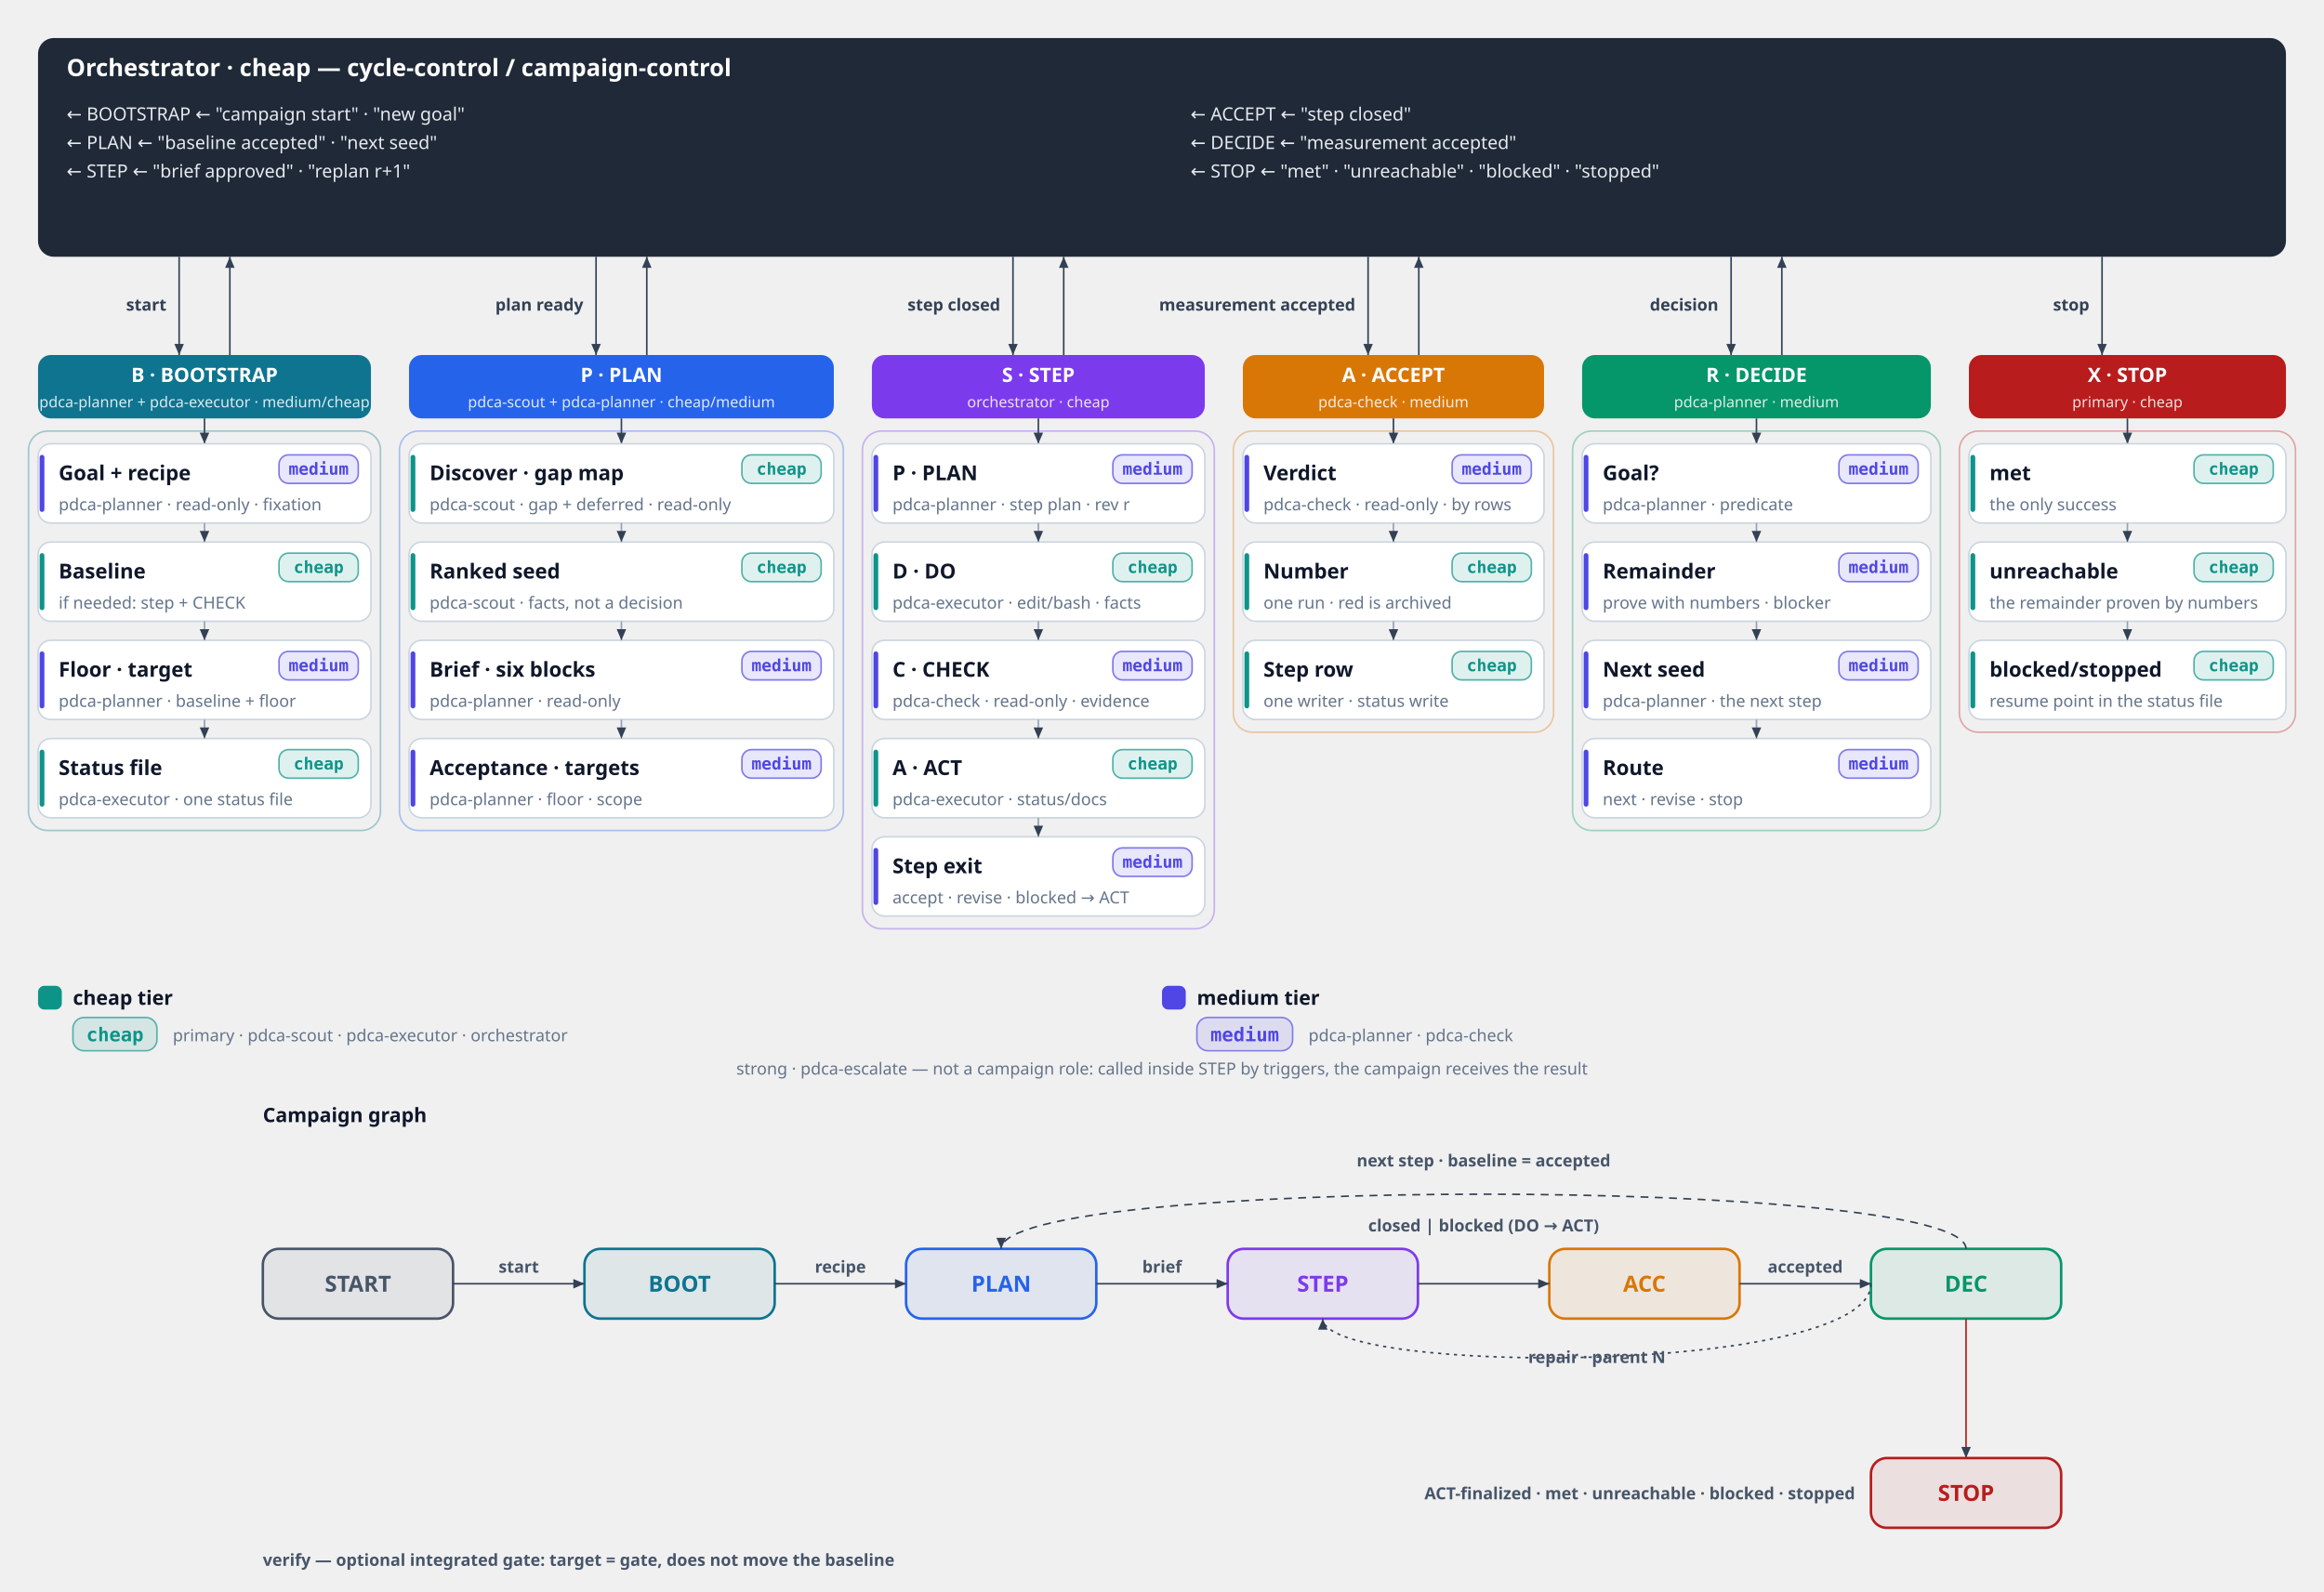
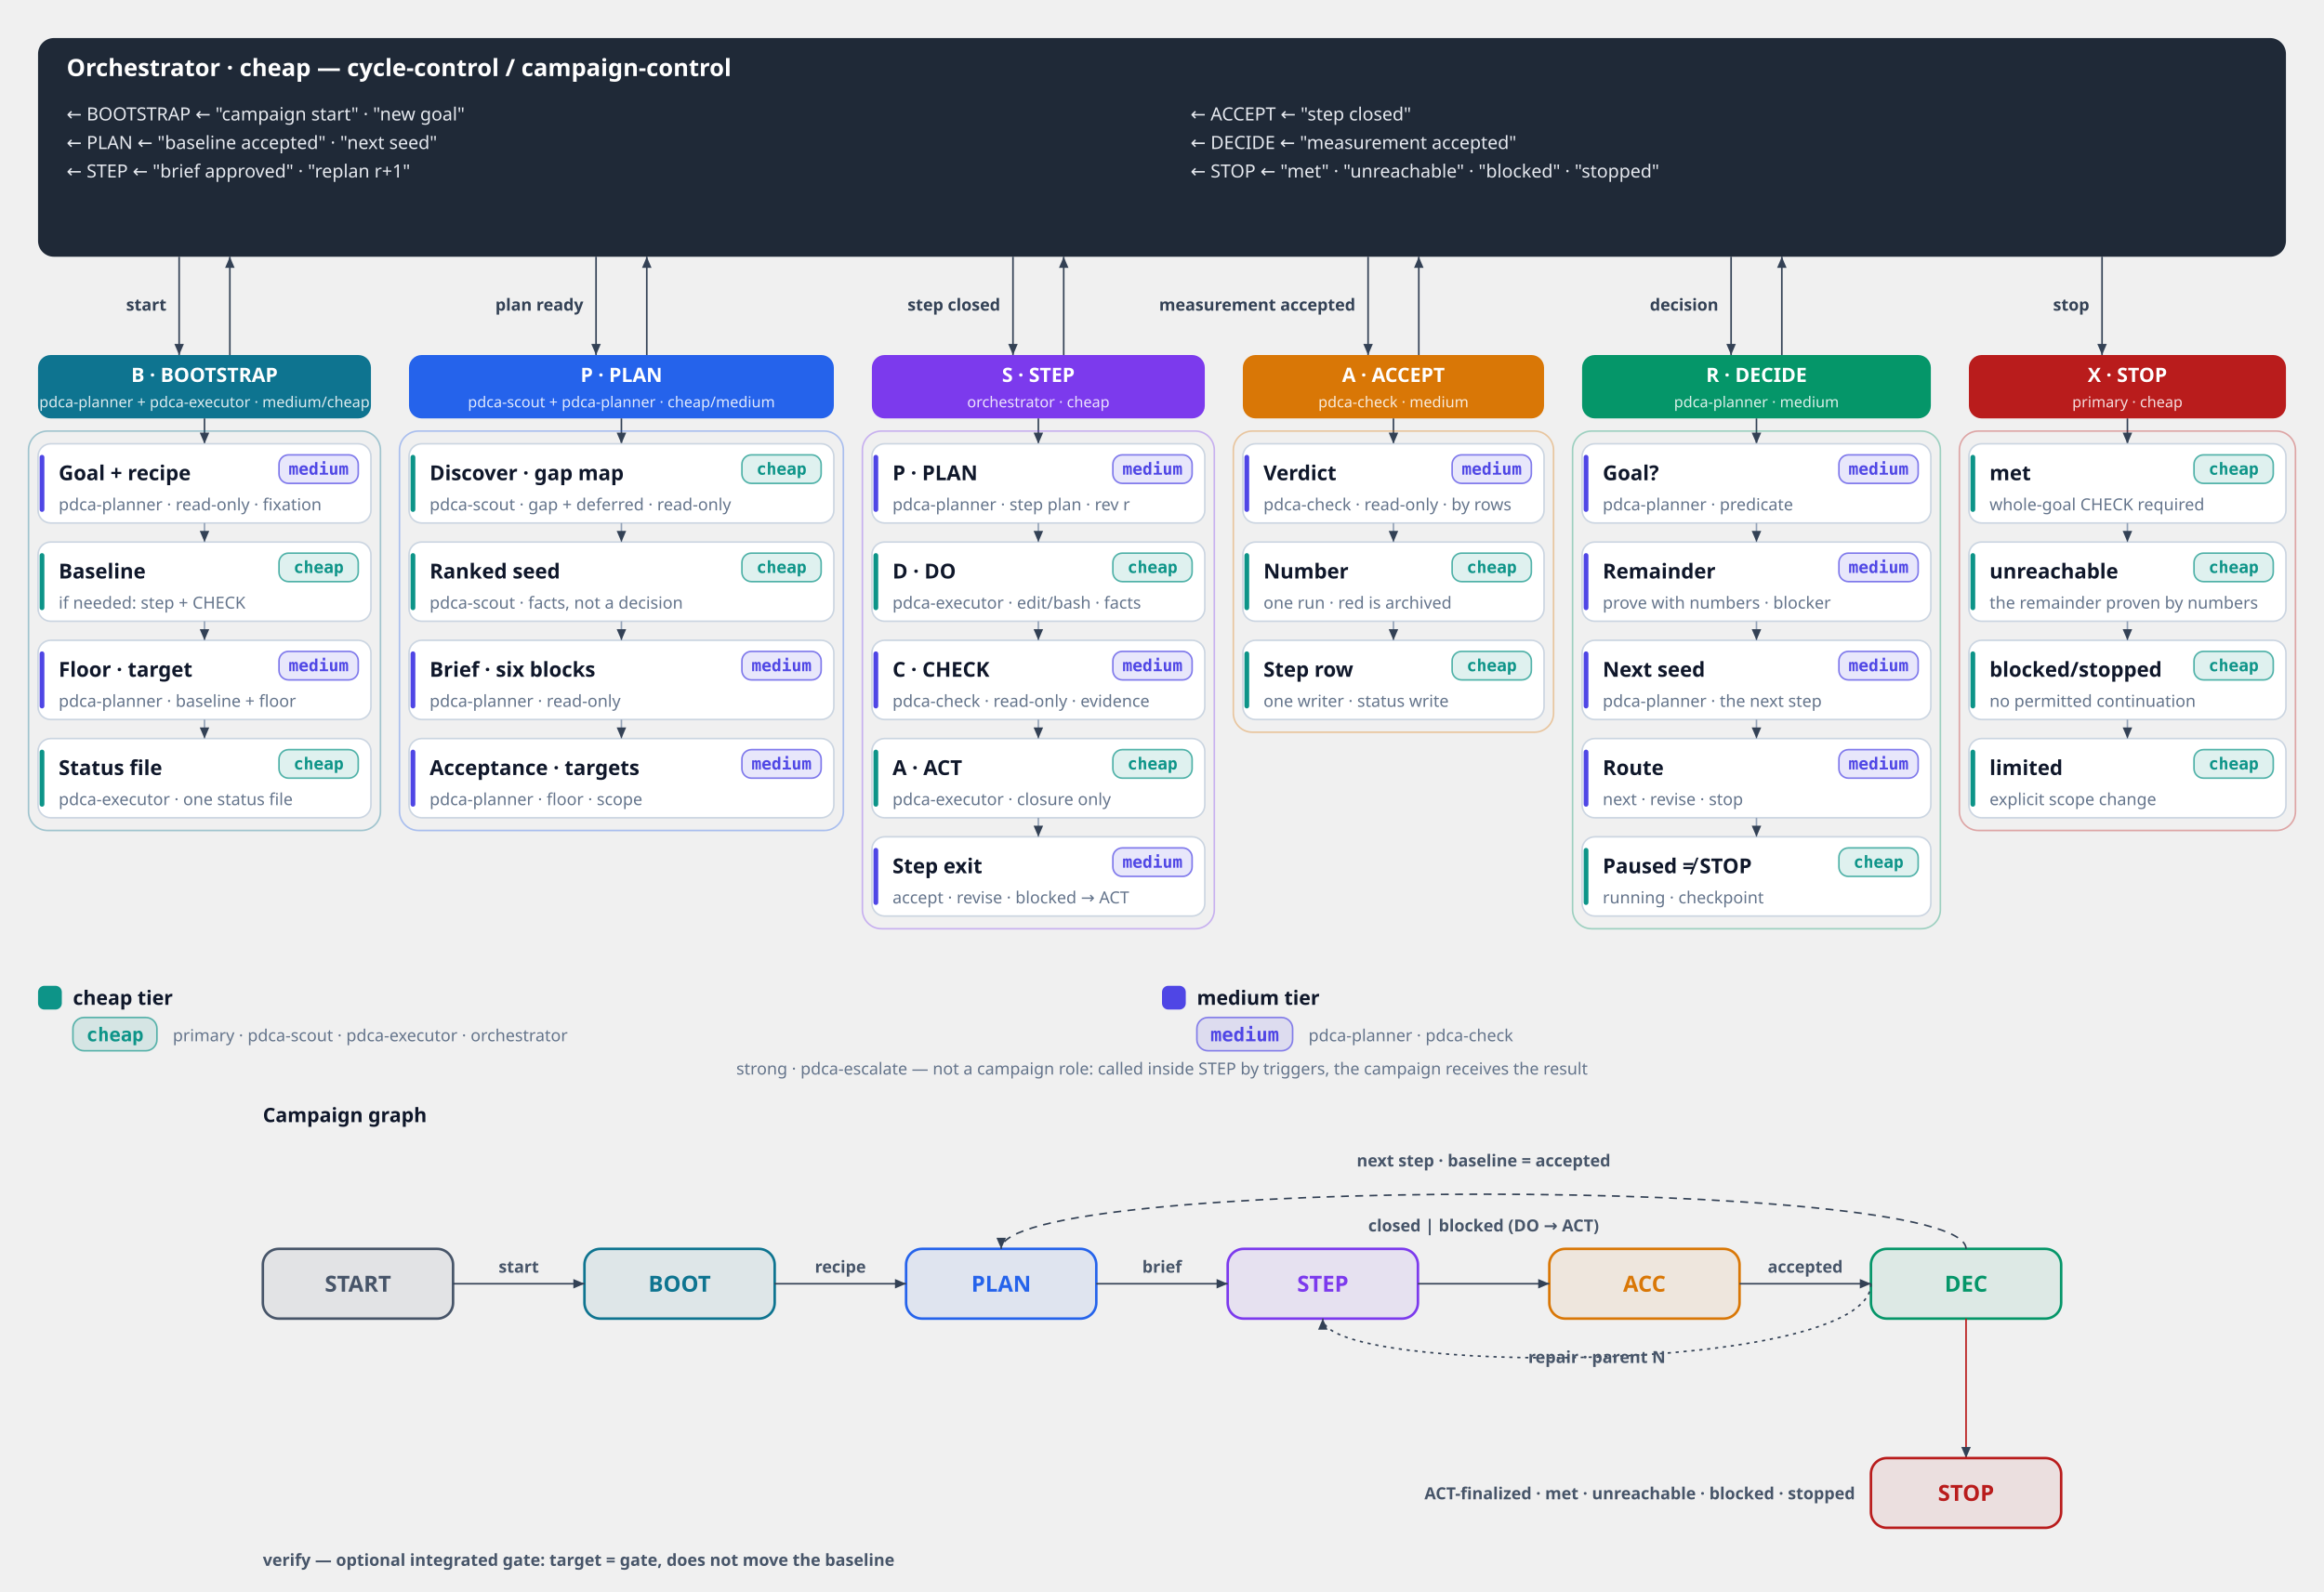
<svg xmlns="http://www.w3.org/2000/svg" viewBox="0 0 1466 1004" width="1466" font-family="Segoe UI, system-ui, sans-serif">
  <defs>
    <marker id="arrow" markerWidth="9" markerHeight="9" refX="7" refY="3" orient="auto">
      <path d="M0,0 L7,3 L0,6 Z" fill="#334155" />
    </marker>
  </defs>
  <style>
.t{font-size:13px;font-weight:600;fill:#0f172a}
.s{font-size:10.5px;fill:#64748b}
.h{font-size:12.5px;font-weight:700;fill:#ffffff}
.ho{font-size:9.5px;fill:#ffffff;fill-opacity:0.85}
.g{font-size:10.5px;font-weight:600}
.band{fill:#1f2937}
.bt{fill:#ffffff;font-size:15px;font-weight:700}
.ol{fill:#e6e9ef;font-size:11.5px}
.lt{font-size:12.5px;font-weight:700;fill:#0f172a}
.ls{font-size:10.5px;fill:#64748b}
.lm{font-family:ui-monospace,Consolas,Menlo,monospace;font-size:12px;font-weight:700}
.bm{font-family:ui-monospace,Consolas,Menlo,monospace;font-size:10.5px;font-weight:700}
.st{font-size:14px;font-weight:700}
</style>
  <rect x="24" y="24" width="1418" height="138" rx="10" class="band" />
  <text x="42" y="48" class="bt">Orchestrator · cheap — cycle-control / campaign-control</text>
  <text x="42" y="76" class="ol">← BOOTSTRAP ← "campaign start" · "new goal"</text>
  <text x="42" y="94" class="ol">← PLAN ← "baseline accepted" · "next seed"</text>
  <text x="42" y="112" class="ol">← STEP ← "brief approved" · "replan r+1"</text>
  <text x="751.0" y="76" class="ol">← ACCEPT ← "step closed"</text>
  <text x="751.0" y="94" class="ol">← DECIDE ← "measurement accepted"</text>
  <text x="751.0" y="112" class="ol">← STOP ← "met" · "unreachable" · "blocked" · "stopped"</text>
  <rect x="24" y="224" width="210" height="40" rx="8" fill="#0e7490" />
  <text x="129.0" y="241" class="h" text-anchor="middle">B · BOOTSTRAP</text>
  <text x="129.0" y="257" class="ho" text-anchor="middle">pdca-planner + pdca-executor · medium/cheap</text>
  <polyline points="129.0,264 129.0,280" fill="none" stroke="#334155" marker-end="url(#arrow)" />
  <rect x="24" y="280" width="210" height="50" rx="8" fill="#ffffff" stroke="#cbd5e1" stroke-width="1" />
  <rect x="25" y="287" width="3" height="36" rx="1.5" fill="#4f46e5" />
  <rect x="176" y="287" width="50" height="18" rx="6" fill="#4f46e5" fill-opacity="0.13" stroke="#4f46e5" stroke-opacity="0.7" />
  <text x="201.0" y="299.5" class="bm" fill="#4f46e5" text-anchor="middle">medium</text>
  <text x="37" y="303" class="t">Goal + recipe</text>
  <text x="37" y="322" class="s">pdca-planner · read-only · fixation</text>
  <rect x="24" y="342" width="210" height="50" rx="8" fill="#ffffff" stroke="#cbd5e1" stroke-width="1" />
  <rect x="25" y="349" width="3" height="36" rx="1.5" fill="#0d9488" />
  <rect x="176" y="349" width="50" height="18" rx="6" fill="#0d9488" fill-opacity="0.13" stroke="#0d9488" stroke-opacity="0.7" />
  <text x="201.0" y="361.5" class="bm" fill="#0d9488" text-anchor="middle">cheap</text>
  <text x="37" y="365" class="t">Baseline</text>
  <text x="37" y="384" class="s">if needed: step + CHECK</text>
  <polyline points="129.0,330 129.0,342" fill="none" stroke="#94a3b8" marker-end="url(#arrow)" />
  <rect x="24" y="404" width="210" height="50" rx="8" fill="#ffffff" stroke="#cbd5e1" stroke-width="1" />
  <rect x="25" y="411" width="3" height="36" rx="1.5" fill="#4f46e5" />
  <rect x="176" y="411" width="50" height="18" rx="6" fill="#4f46e5" fill-opacity="0.13" stroke="#4f46e5" stroke-opacity="0.7" />
  <text x="201.0" y="423.5" class="bm" fill="#4f46e5" text-anchor="middle">medium</text>
  <text x="37" y="427" class="t">Floor · target</text>
  <text x="37" y="446" class="s">pdca-planner · baseline + floor</text>
  <polyline points="129.0,392 129.0,404" fill="none" stroke="#94a3b8" marker-end="url(#arrow)" />
  <rect x="24" y="466" width="210" height="50" rx="8" fill="#ffffff" stroke="#cbd5e1" stroke-width="1" />
  <rect x="25" y="473" width="3" height="36" rx="1.5" fill="#0d9488" />
  <rect x="176" y="473" width="50" height="18" rx="6" fill="#0d9488" fill-opacity="0.13" stroke="#0d9488" stroke-opacity="0.7" />
  <text x="201.0" y="485.5" class="bm" fill="#0d9488" text-anchor="middle">cheap</text>
  <text x="37" y="489" class="t">Status file</text>
  <text x="37" y="508" class="s">pdca-executor · one status file</text>
  <polyline points="129.0,454 129.0,466" fill="none" stroke="#94a3b8" marker-end="url(#arrow)" />
  <rect x="18" y="272" width="222" height="252" rx="12" fill="none" stroke="#0e7490" stroke-opacity="0.35" stroke-width="1" />
  <rect x="258" y="224" width="268" height="40" rx="8" fill="#2563eb" />
  <text x="392.0" y="241" class="h" text-anchor="middle">P · PLAN</text>
  <text x="392.0" y="257" class="ho" text-anchor="middle">pdca-scout + pdca-planner · cheap/medium</text>
  <polyline points="392.0,264 392.0,280" fill="none" stroke="#334155" marker-end="url(#arrow)" />
  <rect x="258" y="280" width="268" height="50" rx="8" fill="#ffffff" stroke="#cbd5e1" stroke-width="1" />
  <rect x="259" y="287" width="3" height="36" rx="1.5" fill="#0d9488" />
  <rect x="468" y="287" width="50" height="18" rx="6" fill="#0d9488" fill-opacity="0.13" stroke="#0d9488" stroke-opacity="0.7" />
  <text x="493.0" y="299.5" class="bm" fill="#0d9488" text-anchor="middle">cheap</text>
  <text x="271" y="303" class="t">Discover · gap map</text>
  <text x="271" y="322" class="s">pdca-scout · gap + deferred · read-only</text>
  <rect x="258" y="342" width="268" height="50" rx="8" fill="#ffffff" stroke="#cbd5e1" stroke-width="1" />
  <rect x="259" y="349" width="3" height="36" rx="1.5" fill="#0d9488" />
  <rect x="468" y="349" width="50" height="18" rx="6" fill="#0d9488" fill-opacity="0.13" stroke="#0d9488" stroke-opacity="0.7" />
  <text x="493.0" y="361.5" class="bm" fill="#0d9488" text-anchor="middle">cheap</text>
  <text x="271" y="365" class="t">Ranked seed</text>
  <text x="271" y="384" class="s">pdca-scout · facts, not a decision</text>
  <polyline points="392.0,330 392.0,342" fill="none" stroke="#94a3b8" marker-end="url(#arrow)" />
  <rect x="258" y="404" width="268" height="50" rx="8" fill="#ffffff" stroke="#cbd5e1" stroke-width="1" />
  <rect x="259" y="411" width="3" height="36" rx="1.5" fill="#4f46e5" />
  <rect x="468" y="411" width="50" height="18" rx="6" fill="#4f46e5" fill-opacity="0.13" stroke="#4f46e5" stroke-opacity="0.7" />
  <text x="493.0" y="423.5" class="bm" fill="#4f46e5" text-anchor="middle">medium</text>
  <text x="271" y="427" class="t">Brief · six blocks</text>
  <text x="271" y="446" class="s">pdca-planner · read-only</text>
  <polyline points="392.0,392 392.0,404" fill="none" stroke="#94a3b8" marker-end="url(#arrow)" />
  <rect x="258" y="466" width="268" height="50" rx="8" fill="#ffffff" stroke="#cbd5e1" stroke-width="1" />
  <rect x="259" y="473" width="3" height="36" rx="1.5" fill="#4f46e5" />
  <rect x="468" y="473" width="50" height="18" rx="6" fill="#4f46e5" fill-opacity="0.13" stroke="#4f46e5" stroke-opacity="0.7" />
  <text x="493.0" y="485.5" class="bm" fill="#4f46e5" text-anchor="middle">medium</text>
  <text x="271" y="489" class="t">Acceptance · targets</text>
  <text x="271" y="508" class="s">pdca-planner · floor · scope</text>
  <polyline points="392.0,454 392.0,466" fill="none" stroke="#94a3b8" marker-end="url(#arrow)" />
  <rect x="252" y="272" width="280" height="252" rx="12" fill="none" stroke="#2563eb" stroke-opacity="0.35" stroke-width="1" />
  <rect x="550" y="224" width="210" height="40" rx="8" fill="#7c3aed" />
  <text x="655.0" y="241" class="h" text-anchor="middle">S · STEP</text>
  <text x="655.0" y="257" class="ho" text-anchor="middle">orchestrator · cheap</text>
  <polyline points="655.0,264 655.0,280" fill="none" stroke="#334155" marker-end="url(#arrow)" />
  <rect x="550" y="280" width="210" height="50" rx="8" fill="#ffffff" stroke="#cbd5e1" stroke-width="1" />
  <rect x="551" y="287" width="3" height="36" rx="1.5" fill="#4f46e5" />
  <rect x="702" y="287" width="50" height="18" rx="6" fill="#4f46e5" fill-opacity="0.13" stroke="#4f46e5" stroke-opacity="0.7" />
  <text x="727.0" y="299.5" class="bm" fill="#4f46e5" text-anchor="middle">medium</text>
  <text x="563" y="303" class="t">P · PLAN</text>
  <text x="563" y="322" class="s">pdca-planner · step plan · rev r</text>
  <rect x="550" y="342" width="210" height="50" rx="8" fill="#ffffff" stroke="#cbd5e1" stroke-width="1" />
  <rect x="551" y="349" width="3" height="36" rx="1.5" fill="#0d9488" />
  <rect x="702" y="349" width="50" height="18" rx="6" fill="#0d9488" fill-opacity="0.13" stroke="#0d9488" stroke-opacity="0.7" />
  <text x="727.0" y="361.5" class="bm" fill="#0d9488" text-anchor="middle">cheap</text>
  <text x="563" y="365" class="t">D · DO</text>
  <text x="563" y="384" class="s">pdca-executor · edit/bash · facts</text>
  <polyline points="655.0,330 655.0,342" fill="none" stroke="#94a3b8" marker-end="url(#arrow)" />
  <rect x="550" y="404" width="210" height="50" rx="8" fill="#ffffff" stroke="#cbd5e1" stroke-width="1" />
  <rect x="551" y="411" width="3" height="36" rx="1.5" fill="#4f46e5" />
  <rect x="702" y="411" width="50" height="18" rx="6" fill="#4f46e5" fill-opacity="0.13" stroke="#4f46e5" stroke-opacity="0.7" />
  <text x="727.0" y="423.5" class="bm" fill="#4f46e5" text-anchor="middle">medium</text>
  <text x="563" y="427" class="t">C · CHECK</text>
  <text x="563" y="446" class="s">pdca-check · read-only · evidence</text>
  <polyline points="655.0,392 655.0,404" fill="none" stroke="#94a3b8" marker-end="url(#arrow)" />
  <rect x="550" y="466" width="210" height="50" rx="8" fill="#ffffff" stroke="#cbd5e1" stroke-width="1" />
  <rect x="551" y="473" width="3" height="36" rx="1.5" fill="#0d9488" />
  <rect x="702" y="473" width="50" height="18" rx="6" fill="#0d9488" fill-opacity="0.13" stroke="#0d9488" stroke-opacity="0.7" />
  <text x="727.0" y="485.5" class="bm" fill="#0d9488" text-anchor="middle">cheap</text>
  <text x="563" y="489" class="t">A · ACT</text>
-   <text x="563" y="508" class="s">pdca-executor · status/docs</text>
+   <text x="563" y="508" class="s">pdca-executor · closure only</text>
  <polyline points="655.0,454 655.0,466" fill="none" stroke="#94a3b8" marker-end="url(#arrow)" />
  <rect x="550" y="528" width="210" height="50" rx="8" fill="#ffffff" stroke="#cbd5e1" stroke-width="1" />
  <rect x="551" y="535" width="3" height="36" rx="1.5" fill="#4f46e5" />
  <rect x="702" y="535" width="50" height="18" rx="6" fill="#4f46e5" fill-opacity="0.13" stroke="#4f46e5" stroke-opacity="0.7" />
  <text x="727.0" y="547.5" class="bm" fill="#4f46e5" text-anchor="middle">medium</text>
  <text x="563" y="551" class="t">Step exit</text>
  <text x="563" y="570" class="s">accept · revise · blocked → ACT</text>
  <polyline points="655.0,516 655.0,528" fill="none" stroke="#94a3b8" marker-end="url(#arrow)" />
  <rect x="544" y="272" width="222" height="314" rx="12" fill="none" stroke="#7c3aed" stroke-opacity="0.35" stroke-width="1" />
  <rect x="784" y="224" width="190" height="40" rx="8" fill="#d97706" />
  <text x="879.0" y="241" class="h" text-anchor="middle">A · ACCEPT</text>
  <text x="879.0" y="257" class="ho" text-anchor="middle">pdca-check · medium</text>
  <polyline points="879.0,264 879.0,280" fill="none" stroke="#334155" marker-end="url(#arrow)" />
  <rect x="784" y="280" width="190" height="50" rx="8" fill="#ffffff" stroke="#cbd5e1" stroke-width="1" />
  <rect x="785" y="287" width="3" height="36" rx="1.5" fill="#4f46e5" />
  <rect x="916" y="287" width="50" height="18" rx="6" fill="#4f46e5" fill-opacity="0.13" stroke="#4f46e5" stroke-opacity="0.7" />
  <text x="941.0" y="299.5" class="bm" fill="#4f46e5" text-anchor="middle">medium</text>
  <text x="797" y="303" class="t">Verdict</text>
  <text x="797" y="322" class="s">pdca-check · read-only · by rows</text>
  <rect x="784" y="342" width="190" height="50" rx="8" fill="#ffffff" stroke="#cbd5e1" stroke-width="1" />
  <rect x="785" y="349" width="3" height="36" rx="1.5" fill="#0d9488" />
  <rect x="916" y="349" width="50" height="18" rx="6" fill="#0d9488" fill-opacity="0.13" stroke="#0d9488" stroke-opacity="0.7" />
  <text x="941.0" y="361.5" class="bm" fill="#0d9488" text-anchor="middle">cheap</text>
  <text x="797" y="365" class="t">Number</text>
  <text x="797" y="384" class="s">one run · red is archived</text>
  <polyline points="879.0,330 879.0,342" fill="none" stroke="#94a3b8" marker-end="url(#arrow)" />
  <rect x="784" y="404" width="190" height="50" rx="8" fill="#ffffff" stroke="#cbd5e1" stroke-width="1" />
  <rect x="785" y="411" width="3" height="36" rx="1.5" fill="#0d9488" />
  <rect x="916" y="411" width="50" height="18" rx="6" fill="#0d9488" fill-opacity="0.13" stroke="#0d9488" stroke-opacity="0.7" />
  <text x="941.0" y="423.5" class="bm" fill="#0d9488" text-anchor="middle">cheap</text>
  <text x="797" y="427" class="t">Step row</text>
  <text x="797" y="446" class="s">one writer · status write</text>
  <polyline points="879.0,392 879.0,404" fill="none" stroke="#94a3b8" marker-end="url(#arrow)" />
  <rect x="778" y="272" width="202" height="190" rx="12" fill="none" stroke="#d97706" stroke-opacity="0.35" stroke-width="1" />
  <rect x="998" y="224" width="220" height="40" rx="8" fill="#059669" />
  <text x="1108.0" y="241" class="h" text-anchor="middle">R · DECIDE</text>
  <text x="1108.0" y="257" class="ho" text-anchor="middle">pdca-planner · medium</text>
  <polyline points="1108.0,264 1108.0,280" fill="none" stroke="#334155" marker-end="url(#arrow)" />
  <rect x="998" y="280" width="220" height="50" rx="8" fill="#ffffff" stroke="#cbd5e1" stroke-width="1" />
  <rect x="999" y="287" width="3" height="36" rx="1.5" fill="#4f46e5" />
  <rect x="1160" y="287" width="50" height="18" rx="6" fill="#4f46e5" fill-opacity="0.13" stroke="#4f46e5" stroke-opacity="0.7" />
  <text x="1185.0" y="299.5" class="bm" fill="#4f46e5" text-anchor="middle">medium</text>
  <text x="1011" y="303" class="t">Goal?</text>
  <text x="1011" y="322" class="s">pdca-planner · predicate</text>
  <rect x="998" y="342" width="220" height="50" rx="8" fill="#ffffff" stroke="#cbd5e1" stroke-width="1" />
  <rect x="999" y="349" width="3" height="36" rx="1.5" fill="#4f46e5" />
  <rect x="1160" y="349" width="50" height="18" rx="6" fill="#4f46e5" fill-opacity="0.13" stroke="#4f46e5" stroke-opacity="0.7" />
  <text x="1185.0" y="361.5" class="bm" fill="#4f46e5" text-anchor="middle">medium</text>
  <text x="1011" y="365" class="t">Remainder</text>
  <text x="1011" y="384" class="s">prove with numbers · blocker</text>
  <polyline points="1108.0,330 1108.0,342" fill="none" stroke="#94a3b8" marker-end="url(#arrow)" />
  <rect x="998" y="404" width="220" height="50" rx="8" fill="#ffffff" stroke="#cbd5e1" stroke-width="1" />
  <rect x="999" y="411" width="3" height="36" rx="1.5" fill="#4f46e5" />
  <rect x="1160" y="411" width="50" height="18" rx="6" fill="#4f46e5" fill-opacity="0.13" stroke="#4f46e5" stroke-opacity="0.7" />
  <text x="1185.0" y="423.5" class="bm" fill="#4f46e5" text-anchor="middle">medium</text>
  <text x="1011" y="427" class="t">Next seed</text>
  <text x="1011" y="446" class="s">pdca-planner · the next step</text>
  <polyline points="1108.0,392 1108.0,404" fill="none" stroke="#94a3b8" marker-end="url(#arrow)" />
  <rect x="998" y="466" width="220" height="50" rx="8" fill="#ffffff" stroke="#cbd5e1" stroke-width="1" />
  <rect x="999" y="473" width="3" height="36" rx="1.5" fill="#4f46e5" />
  <rect x="1160" y="473" width="50" height="18" rx="6" fill="#4f46e5" fill-opacity="0.13" stroke="#4f46e5" stroke-opacity="0.7" />
  <text x="1185.0" y="485.5" class="bm" fill="#4f46e5" text-anchor="middle">medium</text>
  <text x="1011" y="489" class="t">Route</text>
  <text x="1011" y="508" class="s">next · revise · stop</text>
  <polyline points="1108.0,454 1108.0,466" fill="none" stroke="#94a3b8" marker-end="url(#arrow)" />
-   <rect x="992" y="272" width="232" height="252" rx="12" fill="none" stroke="#059669" stroke-opacity="0.35" stroke-width="1" />
+   <rect x="998" y="528" width="220" height="50" rx="8" fill="#ffffff" stroke="#cbd5e1" stroke-width="1" />
+   <rect x="999" y="535" width="3" height="36" rx="1.5" fill="#0d9488" />
+   <rect x="1160" y="535" width="50" height="18" rx="6" fill="#0d9488" fill-opacity="0.13" stroke="#0d9488" stroke-opacity="0.7" />
+   <text x="1185.0" y="547.5" class="bm" fill="#0d9488" text-anchor="middle">cheap</text>
+   <text x="1011" y="551" class="t">Paused ≠ STOP</text>
+   <text x="1011" y="570" class="s">running · checkpoint</text>
+   <polyline points="1108.0,516 1108.0,528" fill="none" stroke="#94a3b8" marker-end="url(#arrow)" />
+   <rect x="992" y="272" width="232" height="314" rx="12" fill="none" stroke="#059669" stroke-opacity="0.35" stroke-width="1" />
  <rect x="1242" y="224" width="200" height="40" rx="8" fill="#b91c1c" />
  <text x="1342.0" y="241" class="h" text-anchor="middle">X · STOP</text>
  <text x="1342.0" y="257" class="ho" text-anchor="middle">primary · cheap</text>
  <polyline points="1342.0,264 1342.0,280" fill="none" stroke="#334155" marker-end="url(#arrow)" />
  <rect x="1242" y="280" width="200" height="50" rx="8" fill="#ffffff" stroke="#cbd5e1" stroke-width="1" />
  <rect x="1243" y="287" width="3" height="36" rx="1.5" fill="#0d9488" />
  <rect x="1384" y="287" width="50" height="18" rx="6" fill="#0d9488" fill-opacity="0.13" stroke="#0d9488" stroke-opacity="0.7" />
  <text x="1409.0" y="299.5" class="bm" fill="#0d9488" text-anchor="middle">cheap</text>
  <text x="1255" y="303" class="t">met</text>
-   <text x="1255" y="322" class="s">the only success</text>
+   <text x="1255" y="322" class="s">whole-goal CHECK required</text>
  <rect x="1242" y="342" width="200" height="50" rx="8" fill="#ffffff" stroke="#cbd5e1" stroke-width="1" />
  <rect x="1243" y="349" width="3" height="36" rx="1.5" fill="#0d9488" />
  <rect x="1384" y="349" width="50" height="18" rx="6" fill="#0d9488" fill-opacity="0.13" stroke="#0d9488" stroke-opacity="0.7" />
  <text x="1409.0" y="361.5" class="bm" fill="#0d9488" text-anchor="middle">cheap</text>
  <text x="1255" y="365" class="t">unreachable</text>
  <text x="1255" y="384" class="s">the remainder proven by numbers</text>
  <polyline points="1342.0,330 1342.0,342" fill="none" stroke="#94a3b8" marker-end="url(#arrow)" />
  <rect x="1242" y="404" width="200" height="50" rx="8" fill="#ffffff" stroke="#cbd5e1" stroke-width="1" />
  <rect x="1243" y="411" width="3" height="36" rx="1.5" fill="#0d9488" />
  <rect x="1384" y="411" width="50" height="18" rx="6" fill="#0d9488" fill-opacity="0.13" stroke="#0d9488" stroke-opacity="0.7" />
  <text x="1409.0" y="423.5" class="bm" fill="#0d9488" text-anchor="middle">cheap</text>
  <text x="1255" y="427" class="t">blocked/stopped</text>
-   <text x="1255" y="446" class="s">resume point in the status file</text>
+   <text x="1255" y="446" class="s">no permitted continuation</text>
  <polyline points="1342.0,392 1342.0,404" fill="none" stroke="#94a3b8" marker-end="url(#arrow)" />
-   <rect x="1236" y="272" width="212" height="190" rx="12" fill="none" stroke="#b91c1c" stroke-opacity="0.35" stroke-width="1" />
+   <rect x="1242" y="466" width="200" height="50" rx="8" fill="#ffffff" stroke="#cbd5e1" stroke-width="1" />
+   <rect x="1243" y="473" width="3" height="36" rx="1.5" fill="#0d9488" />
+   <rect x="1384" y="473" width="50" height="18" rx="6" fill="#0d9488" fill-opacity="0.13" stroke="#0d9488" stroke-opacity="0.7" />
+   <text x="1409.0" y="485.5" class="bm" fill="#0d9488" text-anchor="middle">cheap</text>
+   <text x="1255" y="489" class="t">limited</text>
+   <text x="1255" y="508" class="s">explicit scope change</text>
+   <polyline points="1342.0,454 1342.0,466" fill="none" stroke="#94a3b8" marker-end="url(#arrow)" />
+   <rect x="1236" y="272" width="212" height="252" rx="12" fill="none" stroke="#b91c1c" stroke-opacity="0.35" stroke-width="1" />
  <polyline points="113.0,162 113.0,224" fill="none" stroke="#334155" data-edge-id="dispatch_b" marker-end="url(#arrow)" />
  <text x="105.0" y="196.0" class="g" fill="#334155" text-anchor="end">start</text>
  <polyline points="145.0,224 145.0,162" fill="none" stroke="#334155" data-edge-id="return_b" marker-end="url(#arrow)" />
  <polyline points="376.0,162 376.0,224" fill="none" stroke="#334155" data-edge-id="dispatch_p" marker-end="url(#arrow)" />
  <text x="368.0" y="196.0" class="g" fill="#334155" text-anchor="end">plan ready</text>
  <polyline points="408.0,224 408.0,162" fill="none" stroke="#334155" data-edge-id="return_p" marker-end="url(#arrow)" />
  <polyline points="639.0,162 639.0,224" fill="none" stroke="#334155" data-edge-id="dispatch_s" marker-end="url(#arrow)" />
  <text x="631.0" y="196.0" class="g" fill="#334155" text-anchor="end">step closed</text>
  <polyline points="671.0,224 671.0,162" fill="none" stroke="#334155" data-edge-id="return_s" marker-end="url(#arrow)" />
  <polyline points="863.0,162 863.0,224" fill="none" stroke="#334155" data-edge-id="dispatch_a" marker-end="url(#arrow)" />
  <text x="855.0" y="196.0" class="g" fill="#334155" text-anchor="end">measurement accepted</text>
  <polyline points="895.0,224 895.0,162" fill="none" stroke="#334155" data-edge-id="return_a" marker-end="url(#arrow)" />
  <polyline points="1092.0,162 1092.0,224" fill="none" stroke="#334155" data-edge-id="dispatch_r" marker-end="url(#arrow)" />
  <text x="1084.0" y="196.0" class="g" fill="#334155" text-anchor="end">decision</text>
  <polyline points="1124.0,224 1124.0,162" fill="none" stroke="#334155" data-edge-id="return_r" marker-end="url(#arrow)" />
  <polyline points="1326.0,162 1326.0,224" fill="none" stroke="#334155" data-edge-id="dispatch_x" marker-end="url(#arrow)" />
  <text x="1318.0" y="196.0" class="g" fill="#334155" text-anchor="end">stop</text>
  <rect x="24.0" y="622" width="15" height="15" rx="4" fill="#0d9488" />
  <text x="46.0" y="634" class="lt">cheap tier</text>
  <rect x="46.0" y="642" width="53.0" height="21" rx="7" fill="#0d9488" fill-opacity="0.12" stroke="#0d9488" stroke-opacity="0.65" />
  <text x="72.5" y="657" class="lm" fill="#0d9488" text-anchor="middle">cheap</text>
  <text x="109.0" y="657" class="ls">primary · pdca-scout · pdca-executor · orchestrator</text>
  <rect x="733.0" y="622" width="15" height="15" rx="4" fill="#4f46e5" />
  <text x="755.0" y="634" class="lt">medium tier</text>
  <rect x="755.0" y="642" width="60.4" height="21" rx="7" fill="#4f46e5" fill-opacity="0.12" stroke="#4f46e5" stroke-opacity="0.65" />
  <text x="785.2" y="657" class="lm" fill="#4f46e5" text-anchor="middle">medium</text>
  <text x="825.4" y="657" class="ls">pdca-planner · pdca-check</text>
  <text x="733.0" y="678" class="ls" text-anchor="middle">strong · pdca-escalate — not a campaign role: called inside STEP by triggers, the campaign receives the result</text>
  <text x="165.8" y="708" class="lt">Campaign graph</text>
  <rect x="165.8" y="788" width="120" height="44" rx="10" fill="#475569" fill-opacity="0.08" stroke="#475569" stroke-width="1.6" data-node-id="START" />
  <text x="225.8" y="815.0" class="st" fill="#475569" text-anchor="middle">START</text>
  <rect x="368.68" y="788" width="120" height="44" rx="10" fill="#0e7490" fill-opacity="0.08" stroke="#0e7490" stroke-width="1.6" data-node-id="BOOT" />
  <text x="428.68" y="815.0" class="st" fill="#0e7490" text-anchor="middle">BOOT</text>
  <rect x="571.56" y="788" width="120" height="44" rx="10" fill="#2563eb" fill-opacity="0.08" stroke="#2563eb" stroke-width="1.6" data-node-id="PLAN" />
  <text x="631.56" y="815.0" class="st" fill="#2563eb" text-anchor="middle">PLAN</text>
  <rect x="774.44" y="788" width="120" height="44" rx="10" fill="#7c3aed" fill-opacity="0.08" stroke="#7c3aed" stroke-width="1.6" data-node-id="STEP" />
  <text x="834.44" y="815.0" class="st" fill="#7c3aed" text-anchor="middle">STEP</text>
  <rect x="977.32" y="788" width="120" height="44" rx="10" fill="#d97706" fill-opacity="0.08" stroke="#d97706" stroke-width="1.6" data-node-id="ACC" />
  <text x="1037.32" y="815.0" class="st" fill="#d97706" text-anchor="middle">ACC</text>
  <rect x="1180.2" y="788" width="120" height="44" rx="10" fill="#059669" fill-opacity="0.08" stroke="#059669" stroke-width="1.6" data-node-id="DEC" />
  <text x="1240.2" y="815.0" class="st" fill="#059669" text-anchor="middle">DEC</text>
  <polyline points="285.8,810.0 368.68,810.0" fill="none" stroke="#334155" data-edge-id="start_boot" marker-end="url(#arrow)" />
  <text x="327.24" y="803.0" class="g" fill="#475569" text-anchor="middle">start</text>
  <polyline points="488.68,810.0 571.56,810.0" fill="none" stroke="#334155" data-edge-id="boot_plan" marker-end="url(#arrow)" />
  <text x="530.12" y="803.0" class="g" fill="#475569" text-anchor="middle">recipe</text>
  <polyline points="691.56,810.0 774.44,810.0" fill="none" stroke="#334155" data-edge-id="plan_step" marker-end="url(#arrow)" />
  <text x="733.0" y="803.0" class="g" fill="#475569" text-anchor="middle">brief</text>
  <polyline points="894.44,810.0 977.32,810.0" fill="none" stroke="#334155" data-edge-id="step_acc" marker-end="url(#arrow)" />
  <text x="935.88" y="777" class="g" fill="#475569" text-anchor="middle">closed | blocked (DO → ACT)</text>
  <polyline points="1097.32,810.0 1180.2,810.0" fill="none" stroke="#334155" data-edge-id="acc_dec" marker-end="url(#arrow)" />
  <text x="1138.76" y="803.0" class="g" fill="#475569" text-anchor="middle">accepted</text>
  <path d="M1240.2,788 C1240.2,742 631.56,742 631.56,788" fill="none" stroke="#334155" stroke-dasharray="5 4" marker-end="url(#arrow)" data-edge-id="decide_plan" />
  <text x="935.88" y="736" class="g" fill="#475569" text-anchor="middle">next step · baseline = accepted</text>
  <path d="M1180.2,810.0 C1180.2,868 834.44,868 834.44,832" fill="none" stroke="#334155" stroke-dasharray="2 3" marker-end="url(#arrow)" data-edge-id="decide_step" />
  <text x="1007.32" y="860" class="g" fill="#475569" text-anchor="middle">repair · parent N</text>
  <polyline points="1240.2,832 1240.2,920" fill="none" stroke="#b91c1c" data-edge-id="decide_stop" marker-end="url(#arrow)" />
  <rect x="1180.2" y="920" width="120" height="44" rx="10" fill="#b91c1c" fill-opacity="0.08" stroke="#b91c1c" stroke-width="1.6" data-node-id="STOP" />
  <text x="1240.2" y="947.0" class="st" fill="#b91c1c" text-anchor="middle">STOP</text>
  <text x="1170.2" y="946.0" class="g" fill="#475569" text-anchor="end">ACT-finalized · met · unreachable · blocked · stopped</text>
  <text x="165.8" y="988" class="g" fill="#475569" text-anchor="start">verify — optional integrated gate: target = gate, does not move the baseline</text>
</svg>
